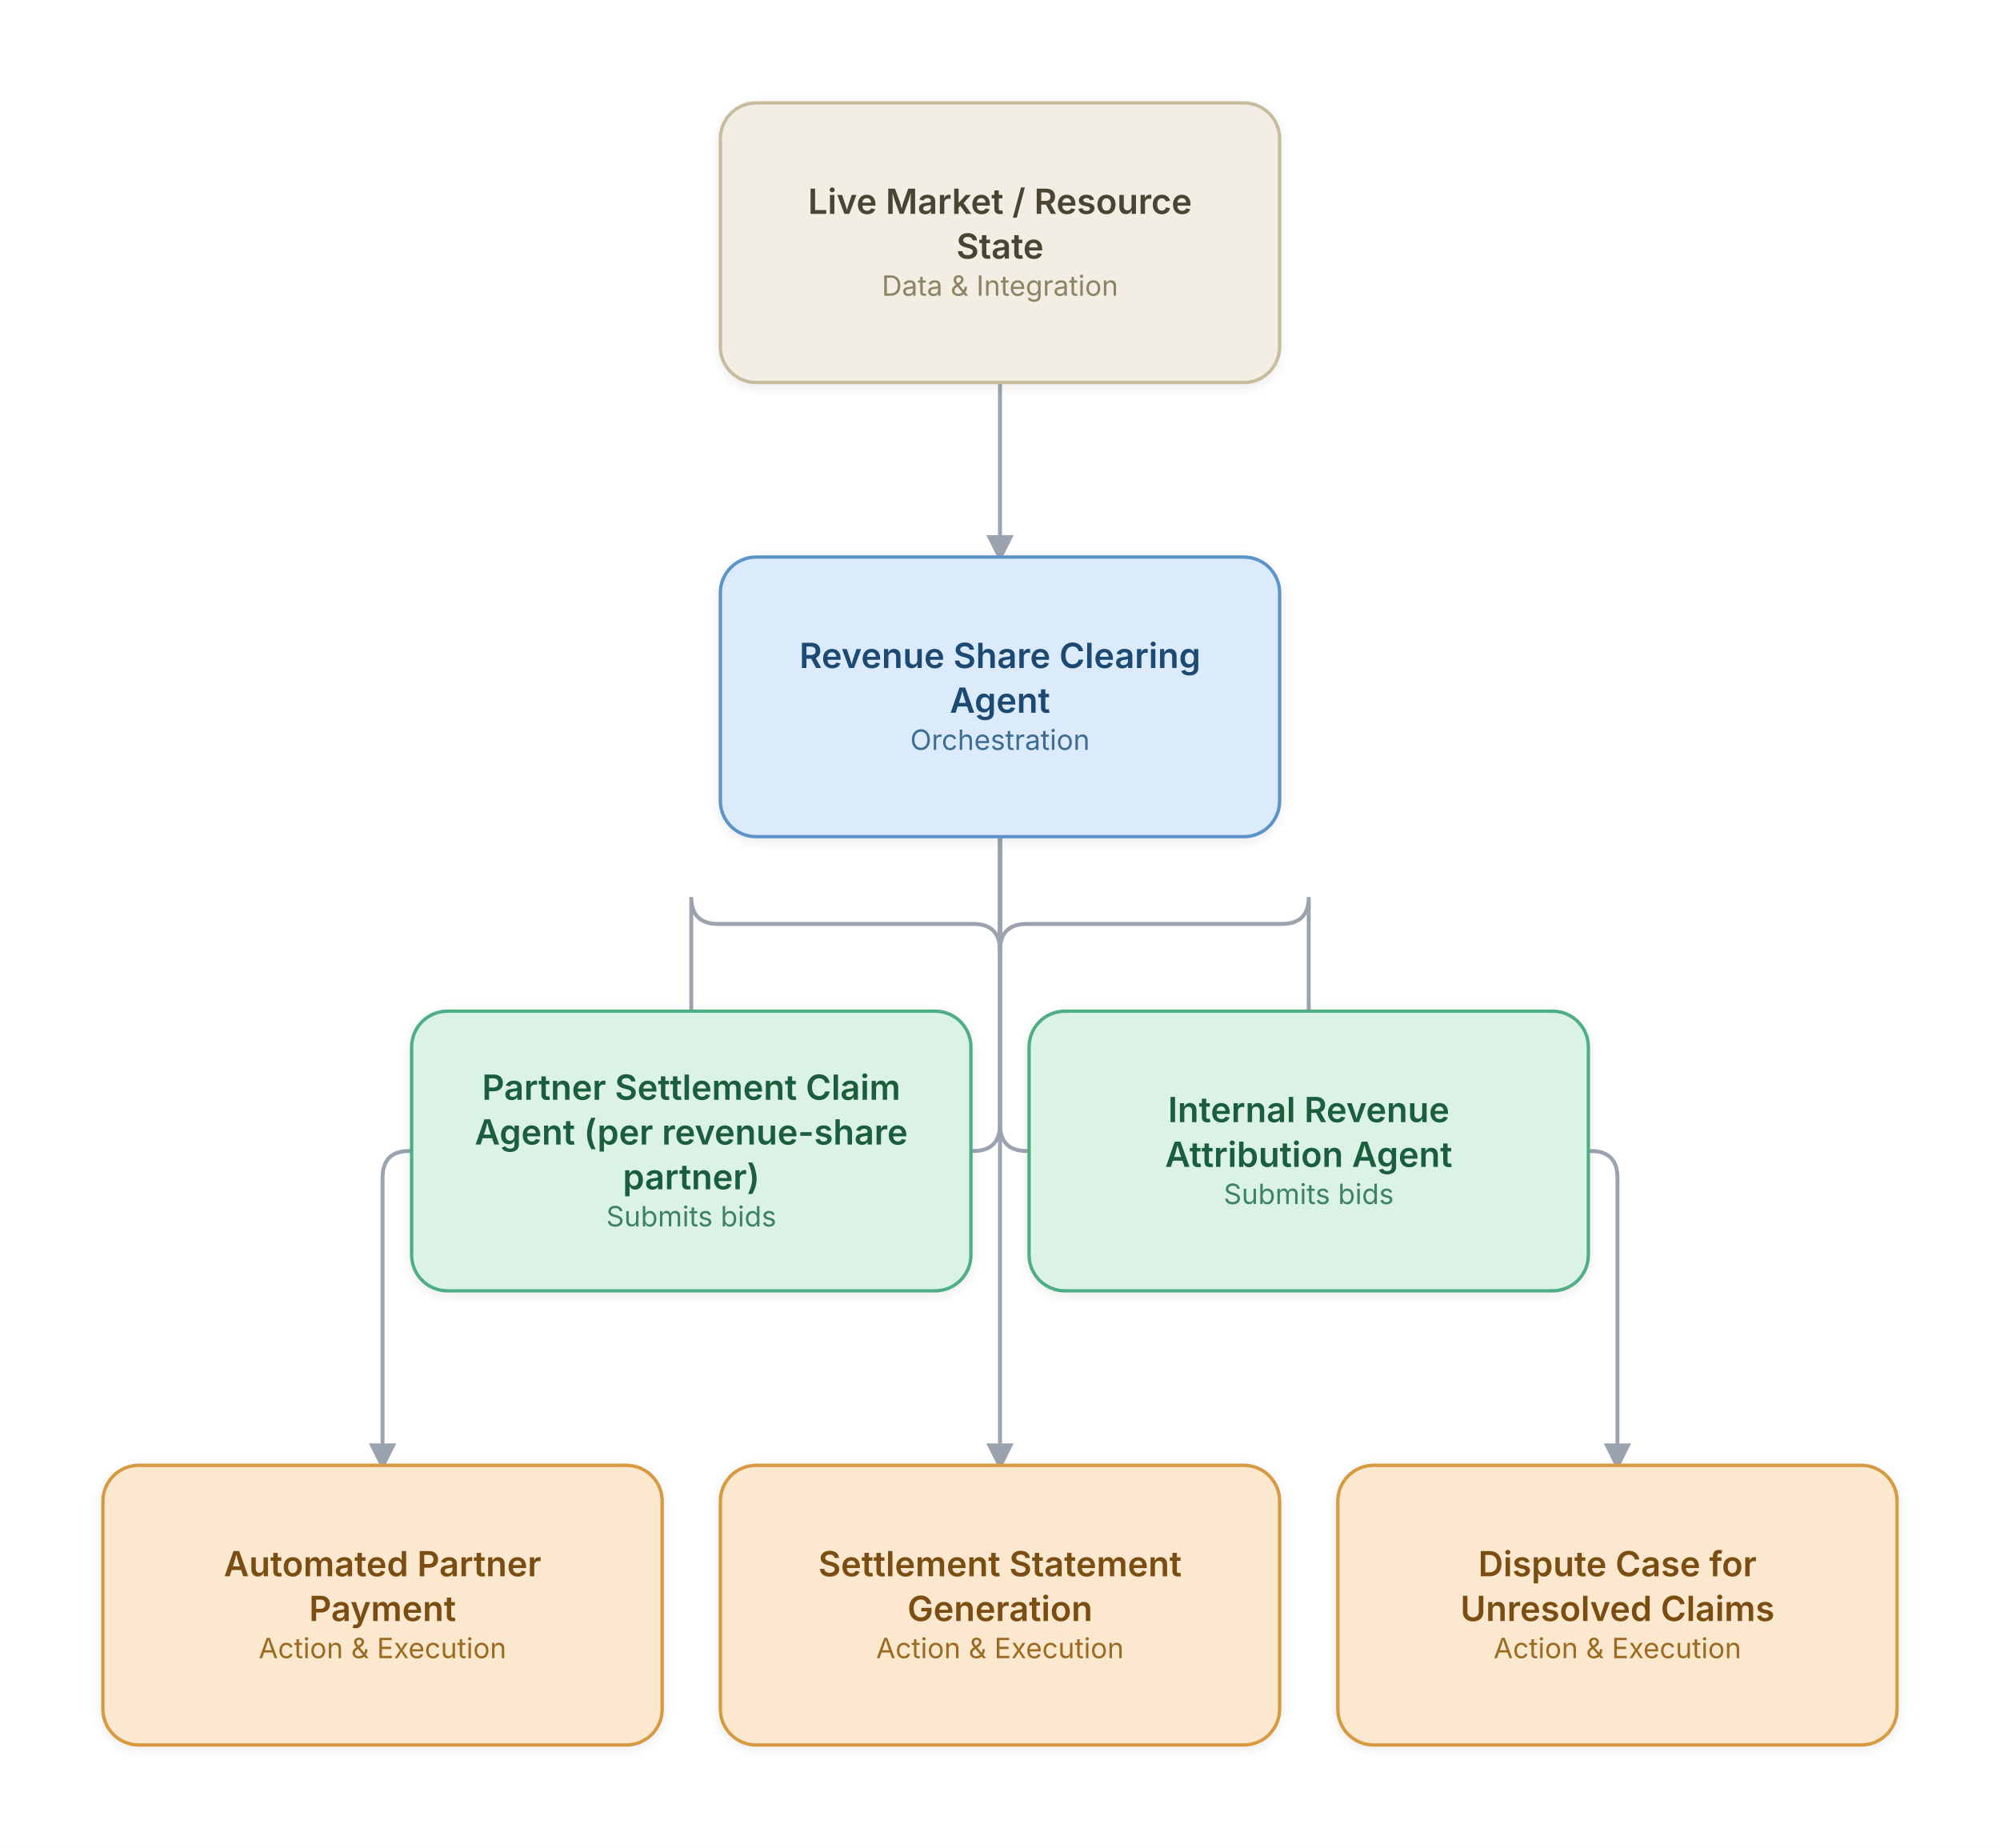
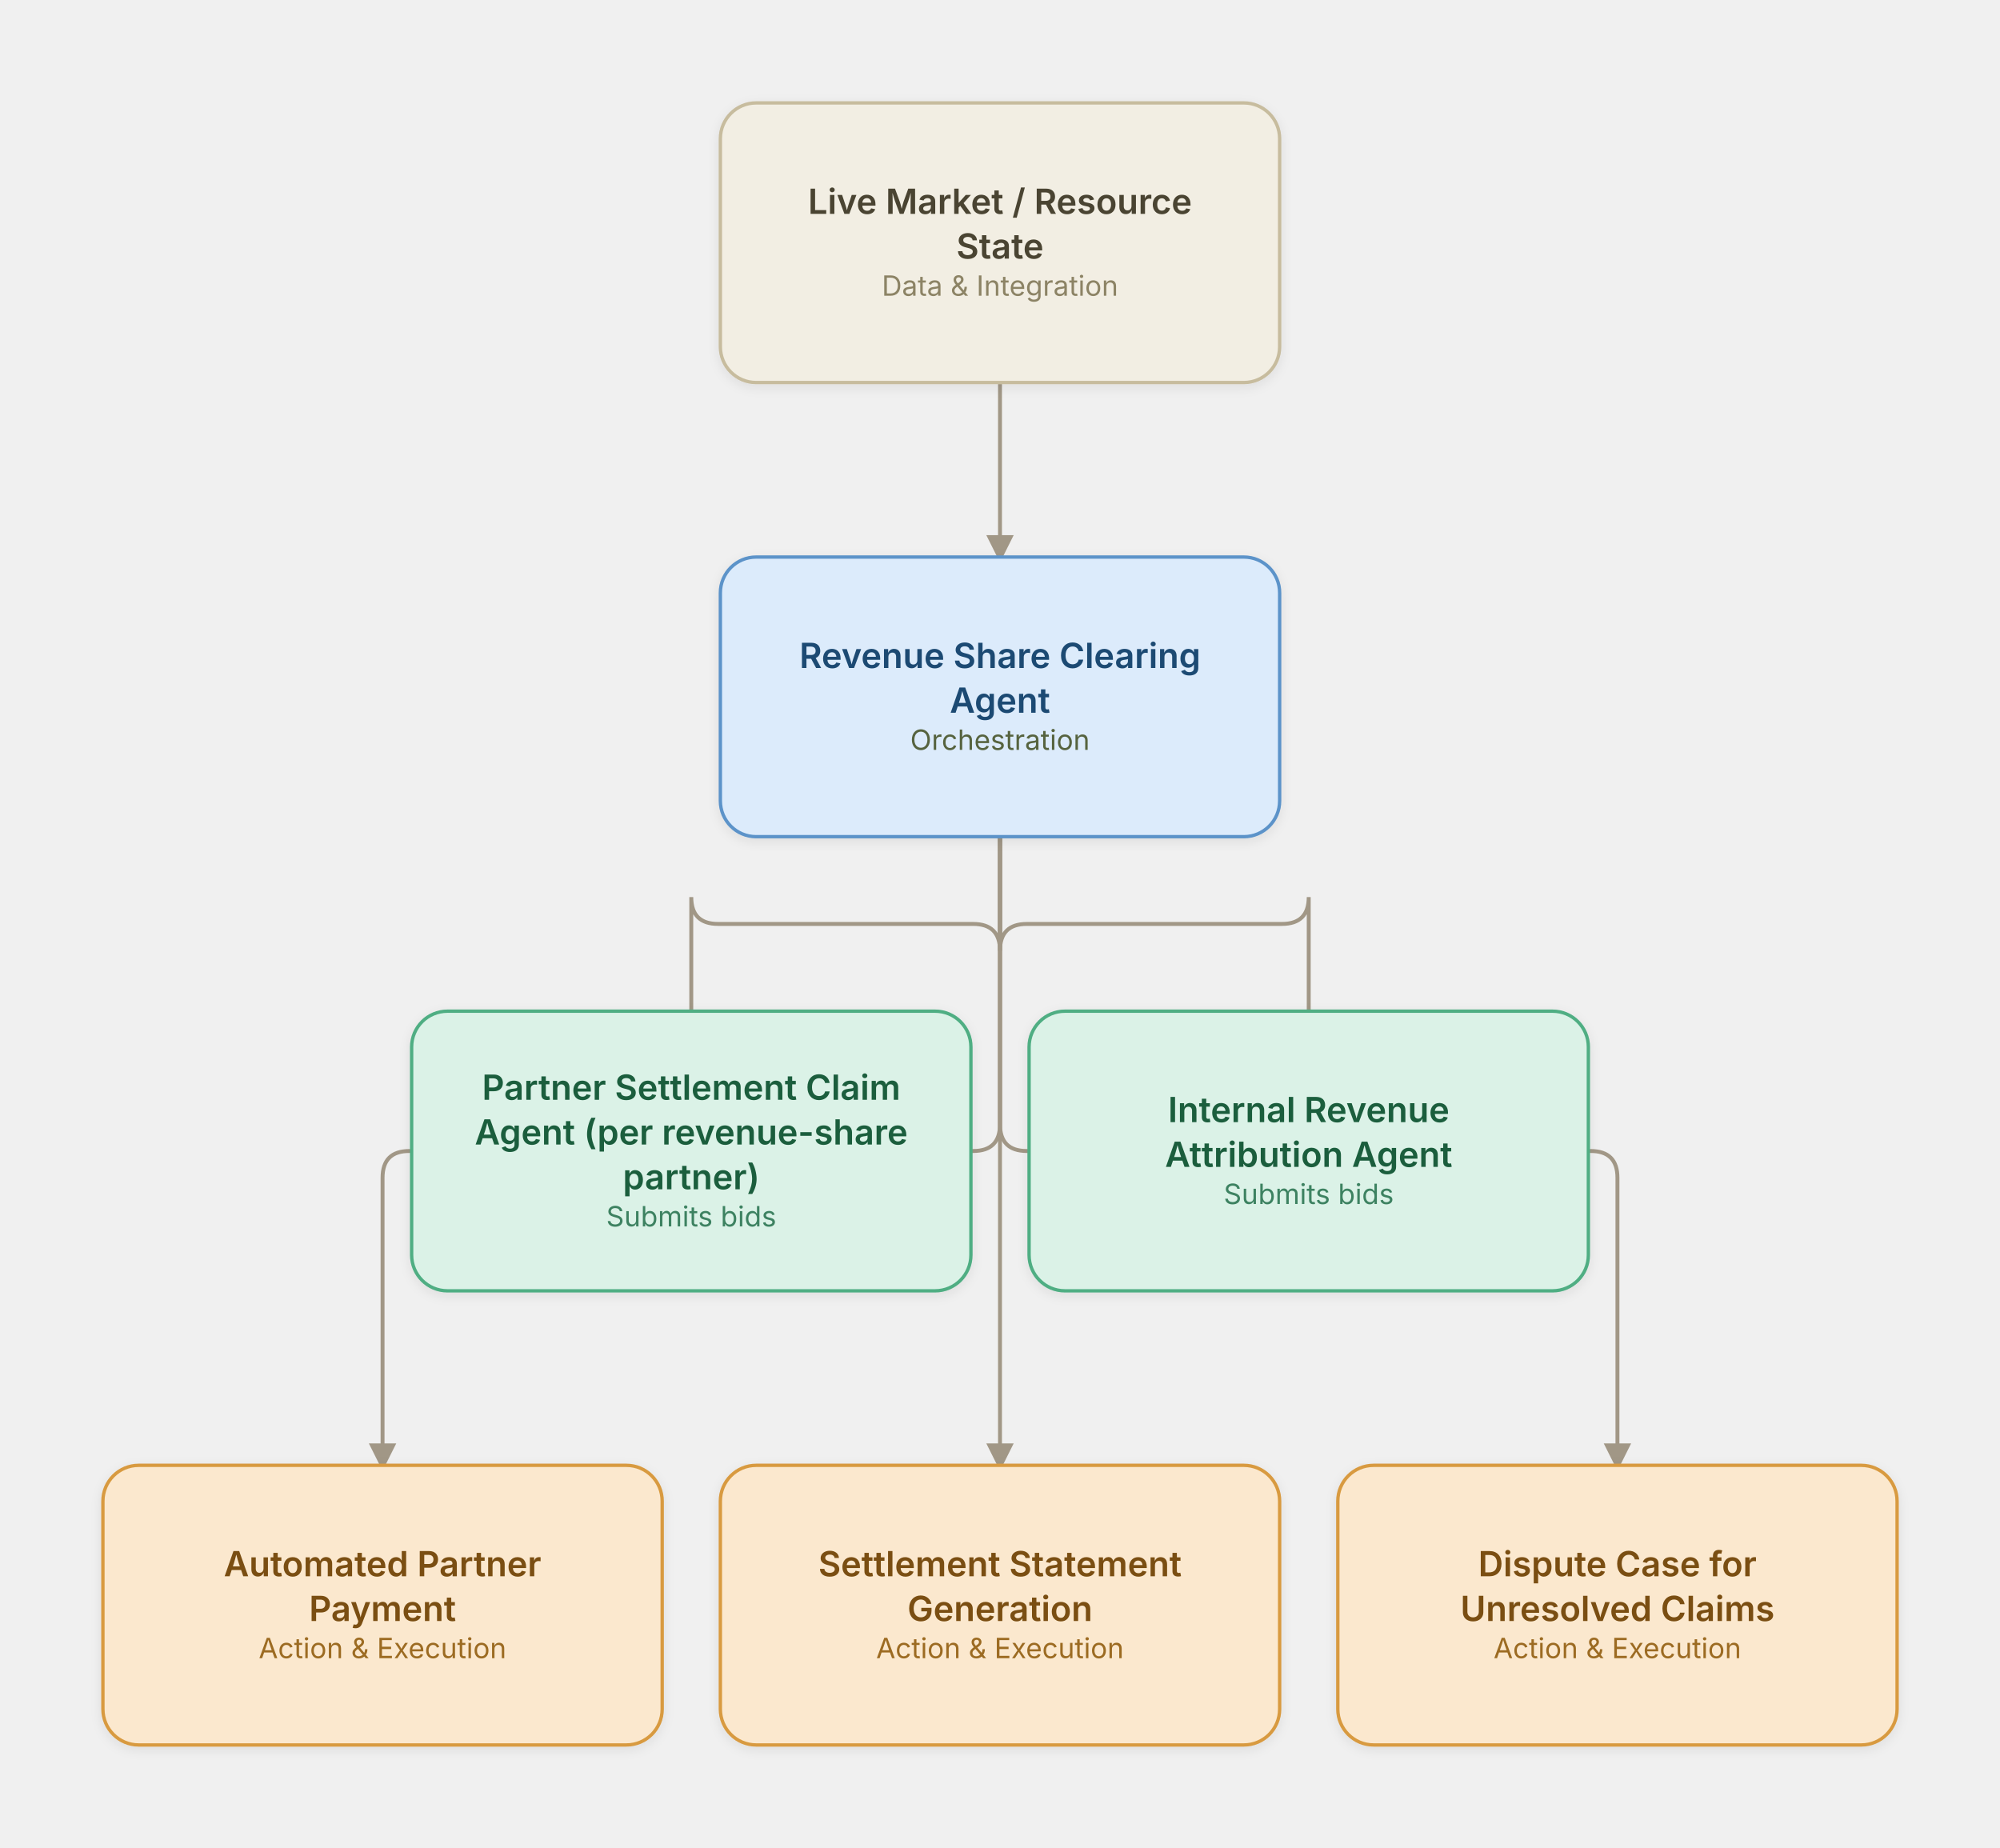
<svg xmlns="http://www.w3.org/2000/svg" viewBox="0 0 894 826" font-family="'Inter','IBM Plex Sans',-apple-system,sans-serif">
  <defs>
    <marker id="arrow" viewBox="0 0 10 10" refX="8" refY="5" markerWidth="7" markerHeight="7" orient="auto-start-reverse">
-       <path d="M0,0 L10,5 L0,10 z" fill="#9AA3AE" />
+       <path d="M0,0 L10,5 L0,10 z" fill="#a19786" />
    </marker>
    <filter id="cardshadow" x="-20%" y="-20%" width="140%" height="140%">
      <feDropShadow dx="0" dy="1.5" stdDeviation="2.5" flood-color="#1a1a1a" flood-opacity="0.08" />
    </filter>
  </defs>
-   <rect x="0" y="0" width="894" height="826" fill="#FFFFFF" />
-   <path d="M 447.0 171.0 L 447.0 249.0" fill="none" stroke="#9AA3AE" stroke-width="1.75" marker-end="url(#arrow)" />
-   <path d="M 309.0 577.0 L 309.0 401.0 Q 309.0 413.0 321.0 413.0 L 435.0 413.0 Q 447.0 413.0 447.0 425.0 L 447.0 249.0" fill="none" stroke="#9AA3AE" stroke-width="1.75" marker-end="url(#arrow)" />
-   <path d="M 585.0 577.0 L 585.0 401.0 Q 585.0 413.0 573.0 413.0 L 459.0 413.0 Q 447.0 413.0 447.0 425.0 L 447.0 249.0" fill="none" stroke="#9AA3AE" stroke-width="1.75" marker-end="url(#arrow)" />
-   <path d="M 447.0 374.0 L 447.0 502.5 Q 447.0 514.5 435.0 514.5 L 183.0 514.5 Q 171.0 514.5 171.0 526.5 L 171.0 655.0" fill="none" stroke="#9AA3AE" stroke-width="1.75" marker-end="url(#arrow)" />
-   <path d="M 447.0 374.0 L 447.0 655.0" fill="none" stroke="#9AA3AE" stroke-width="1.75" marker-end="url(#arrow)" />
-   <path d="M 447.0 374.0 L 447.0 502.5 Q 447.0 514.5 459.0 514.5 L 711.0 514.5 Q 723.0 514.5 723.0 526.5 L 723.0 655.0" fill="none" stroke="#9AA3AE" stroke-width="1.75" marker-end="url(#arrow)" />
+   <path d="M 447.0 171.0 L 447.0 249.0" fill="none" stroke="#a19786" stroke-width="1.75" marker-end="url(#arrow)" />
+   <path d="M 309.0 577.0 L 309.0 401.0 Q 309.0 413.0 321.0 413.0 L 435.0 413.0 Q 447.0 413.0 447.0 425.0 L 447.0 249.0" fill="none" stroke="#a19786" stroke-width="1.75" marker-end="url(#arrow)" />
+   <path d="M 585.0 577.0 L 585.0 401.0 Q 585.0 413.0 573.0 413.0 L 459.0 413.0 Q 447.0 413.0 447.0 425.0 L 447.0 249.0" fill="none" stroke="#a19786" stroke-width="1.75" marker-end="url(#arrow)" />
+   <path d="M 447.0 374.0 L 447.0 502.5 Q 447.0 514.5 435.0 514.5 L 183.0 514.5 Q 171.0 514.5 171.0 526.5 L 171.0 655.0" fill="none" stroke="#a19786" stroke-width="1.75" marker-end="url(#arrow)" />
+   <path d="M 447.0 374.0 L 447.0 655.0" fill="none" stroke="#a19786" stroke-width="1.75" marker-end="url(#arrow)" />
+   <path d="M 447.0 374.0 L 447.0 502.5 Q 447.0 514.5 459.0 514.5 L 711.0 514.5 Q 723.0 514.5 723.0 526.5 L 723.0 655.0" fill="none" stroke="#a19786" stroke-width="1.75" marker-end="url(#arrow)" />
  <g filter="url(#cardshadow)">
    <rect x="322.0" y="46.0" width="250" height="125" rx="16" fill="#F2EEE3" stroke="#C7BC9E" stroke-width="1.5" />
  </g>
  <text x="447.0" y="95.6" text-anchor="middle" font-size="15.5" font-weight="600" fill="#4A4432">Live Market / Resource</text>
  <text x="447.0" y="115.6" text-anchor="middle" font-size="15.5" font-weight="600" fill="#4A4432">State</text>
  <text x="447.0" y="132.2" text-anchor="middle" font-size="12.5" fill="#8C8365">Data &amp; Integration</text>
  <g filter="url(#cardshadow)">
    <rect x="322.0" y="249.0" width="250" height="125" rx="16" fill="#DCEBFB" stroke="#5B93C9" stroke-width="1.5" />
  </g>
  <text x="447.0" y="298.6" text-anchor="middle" font-size="15.5" font-weight="600" fill="#1C4A73">Revenue Share Clearing</text>
  <text x="447.0" y="318.6" text-anchor="middle" font-size="15.5" font-weight="600" fill="#1C4A73">Agent</text>
-   <text x="447.0" y="335.2" text-anchor="middle" font-size="12.5" fill="#3E6D93">Orchestration</text>
+   <text x="447.0" y="335.2" text-anchor="middle" font-size="12.5" fill="#56633f">Orchestration</text>
  <g filter="url(#cardshadow)">
    <rect x="184.0" y="452.0" width="250" height="125" rx="16" fill="#DBF2E7" stroke="#4FAE83" stroke-width="1.5" />
  </g>
  <text x="309.0" y="491.6" text-anchor="middle" font-size="15.5" font-weight="600" fill="#1B5E3D">Partner Settlement Claim</text>
  <text x="309.0" y="511.6" text-anchor="middle" font-size="15.5" font-weight="600" fill="#1B5E3D">Agent (per revenue-share</text>
  <text x="309.0" y="531.6" text-anchor="middle" font-size="15.5" font-weight="600" fill="#1B5E3D">partner)</text>
  <text x="309.0" y="548.2" text-anchor="middle" font-size="12.5" fill="#3D8261">Submits bids</text>
  <g filter="url(#cardshadow)">
    <rect x="460.0" y="452.0" width="250" height="125" rx="16" fill="#DBF2E7" stroke="#4FAE83" stroke-width="1.5" />
  </g>
  <text x="585.0" y="501.6" text-anchor="middle" font-size="15.5" font-weight="600" fill="#1B5E3D">Internal Revenue</text>
  <text x="585.0" y="521.6" text-anchor="middle" font-size="15.5" font-weight="600" fill="#1B5E3D">Attribution Agent</text>
  <text x="585.0" y="538.2" text-anchor="middle" font-size="12.5" fill="#3D8261">Submits bids</text>
  <g filter="url(#cardshadow)">
    <rect x="46.0" y="655.0" width="250" height="125" rx="16" fill="#FBE8CE" stroke="#D89A3F" stroke-width="1.5" />
  </g>
  <text x="171.0" y="704.6" text-anchor="middle" font-size="15.5" font-weight="600" fill="#7A4E12">Automated Partner</text>
  <text x="171.0" y="724.6" text-anchor="middle" font-size="15.5" font-weight="600" fill="#7A4E12">Payment</text>
  <text x="171.0" y="741.2" text-anchor="middle" font-size="12.5" fill="#9C6B22">Action &amp; Execution</text>
  <g filter="url(#cardshadow)">
    <rect x="322.0" y="655.0" width="250" height="125" rx="16" fill="#FBE8CE" stroke="#D89A3F" stroke-width="1.5" />
  </g>
  <text x="447.0" y="704.6" text-anchor="middle" font-size="15.5" font-weight="600" fill="#7A4E12">Settlement Statement</text>
  <text x="447.0" y="724.6" text-anchor="middle" font-size="15.5" font-weight="600" fill="#7A4E12">Generation</text>
  <text x="447.0" y="741.2" text-anchor="middle" font-size="12.5" fill="#9C6B22">Action &amp; Execution</text>
  <g filter="url(#cardshadow)">
    <rect x="598.0" y="655.0" width="250" height="125" rx="16" fill="#FBE8CE" stroke="#D89A3F" stroke-width="1.5" />
  </g>
  <text x="723.0" y="704.6" text-anchor="middle" font-size="15.5" font-weight="600" fill="#7A4E12">Dispute Case for</text>
  <text x="723.0" y="724.6" text-anchor="middle" font-size="15.5" font-weight="600" fill="#7A4E12">Unresolved Claims</text>
  <text x="723.0" y="741.2" text-anchor="middle" font-size="12.5" fill="#9C6B22">Action &amp; Execution</text>
</svg>
